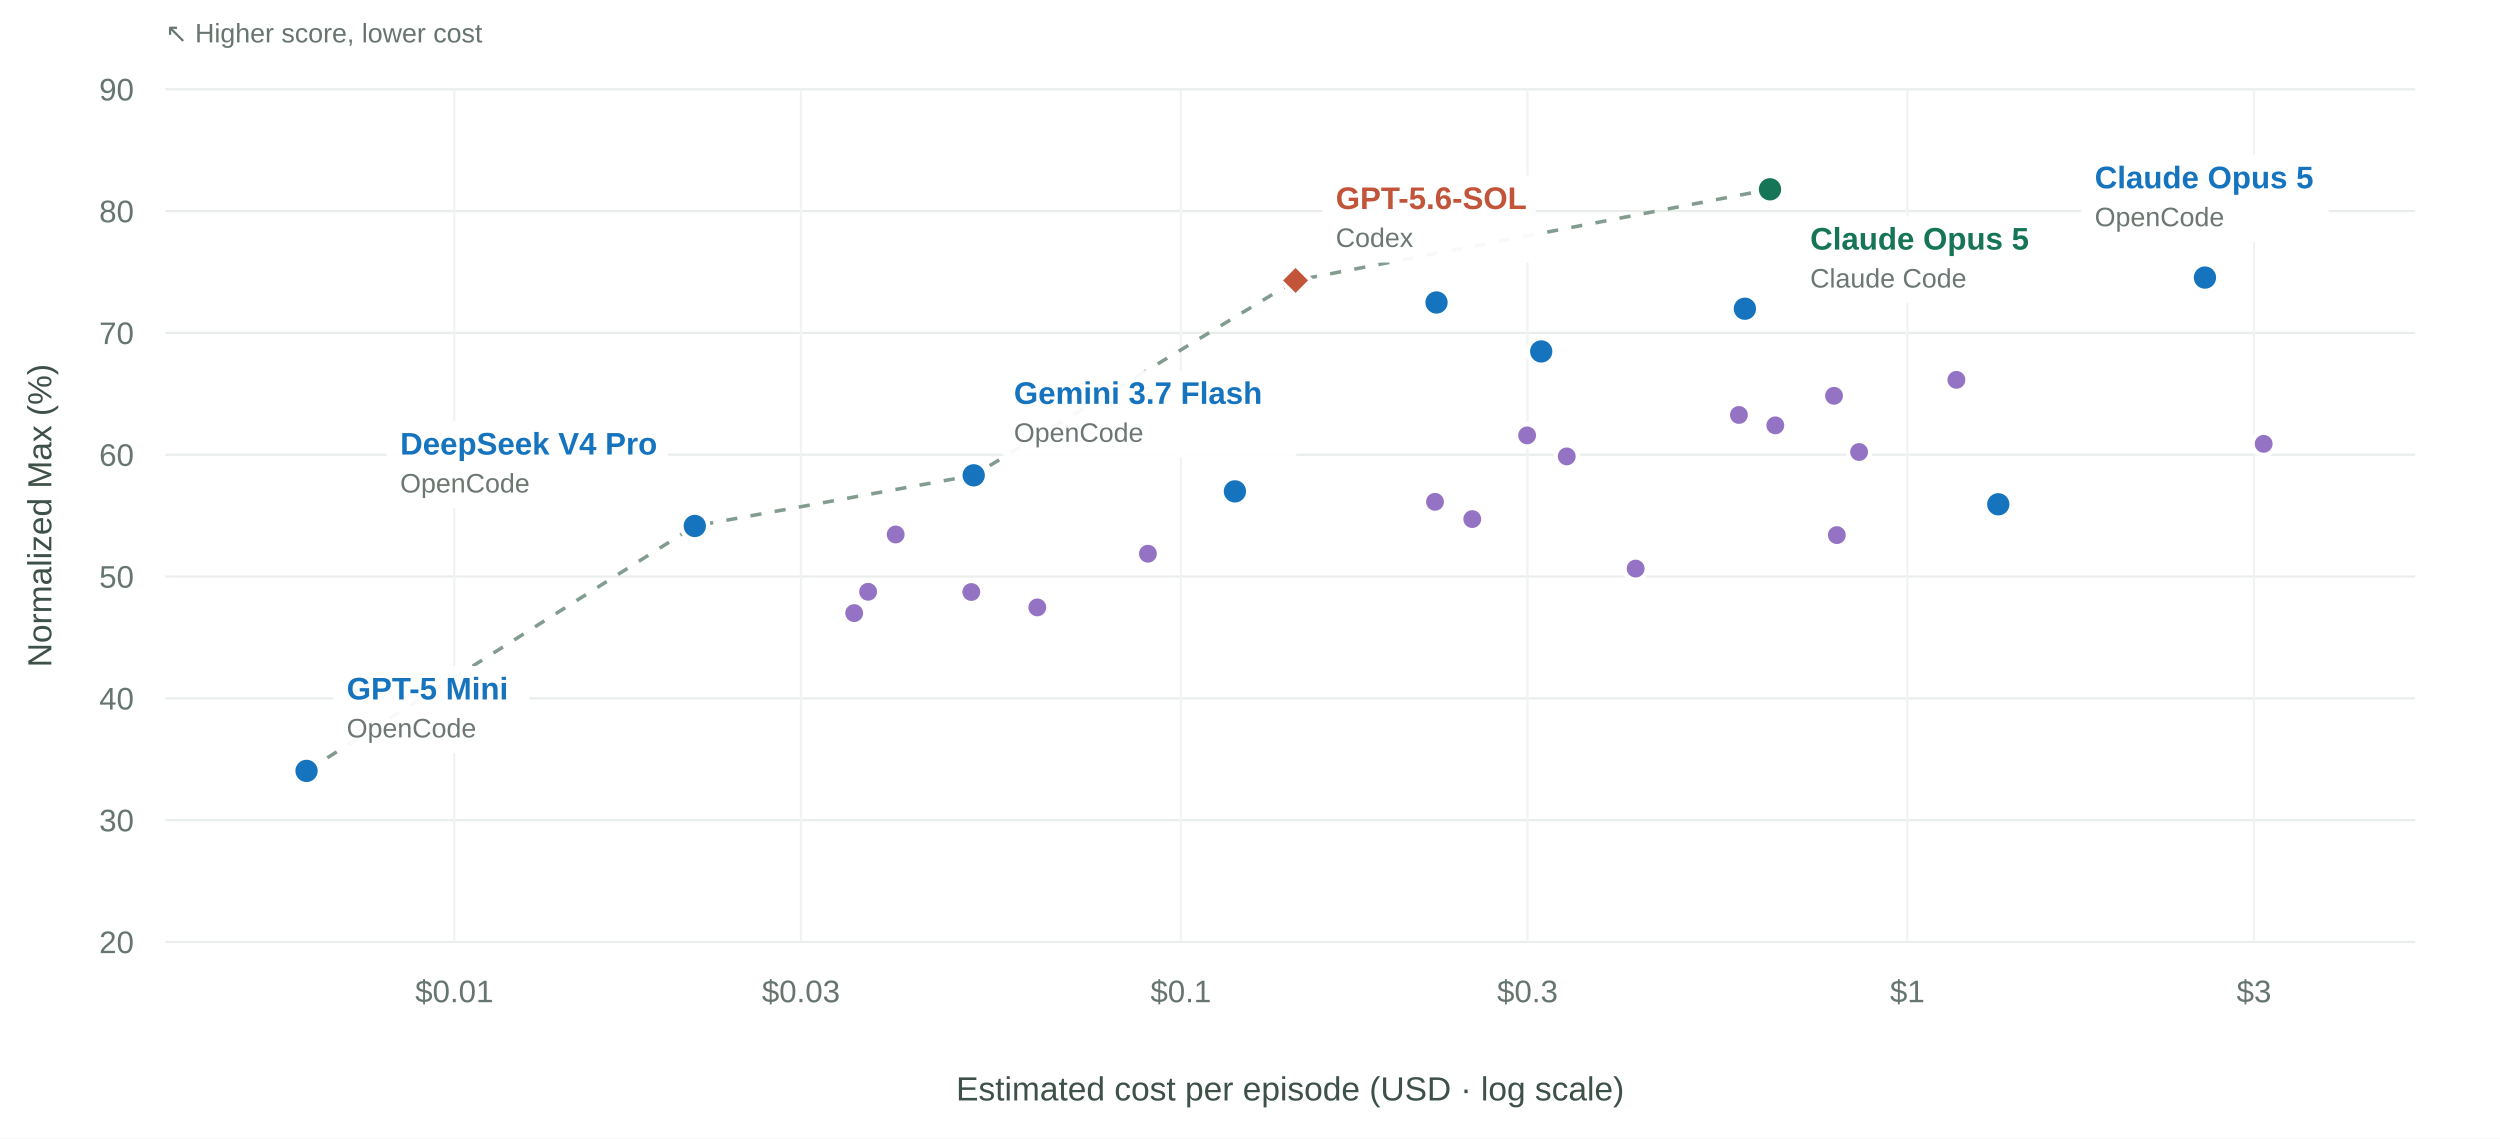
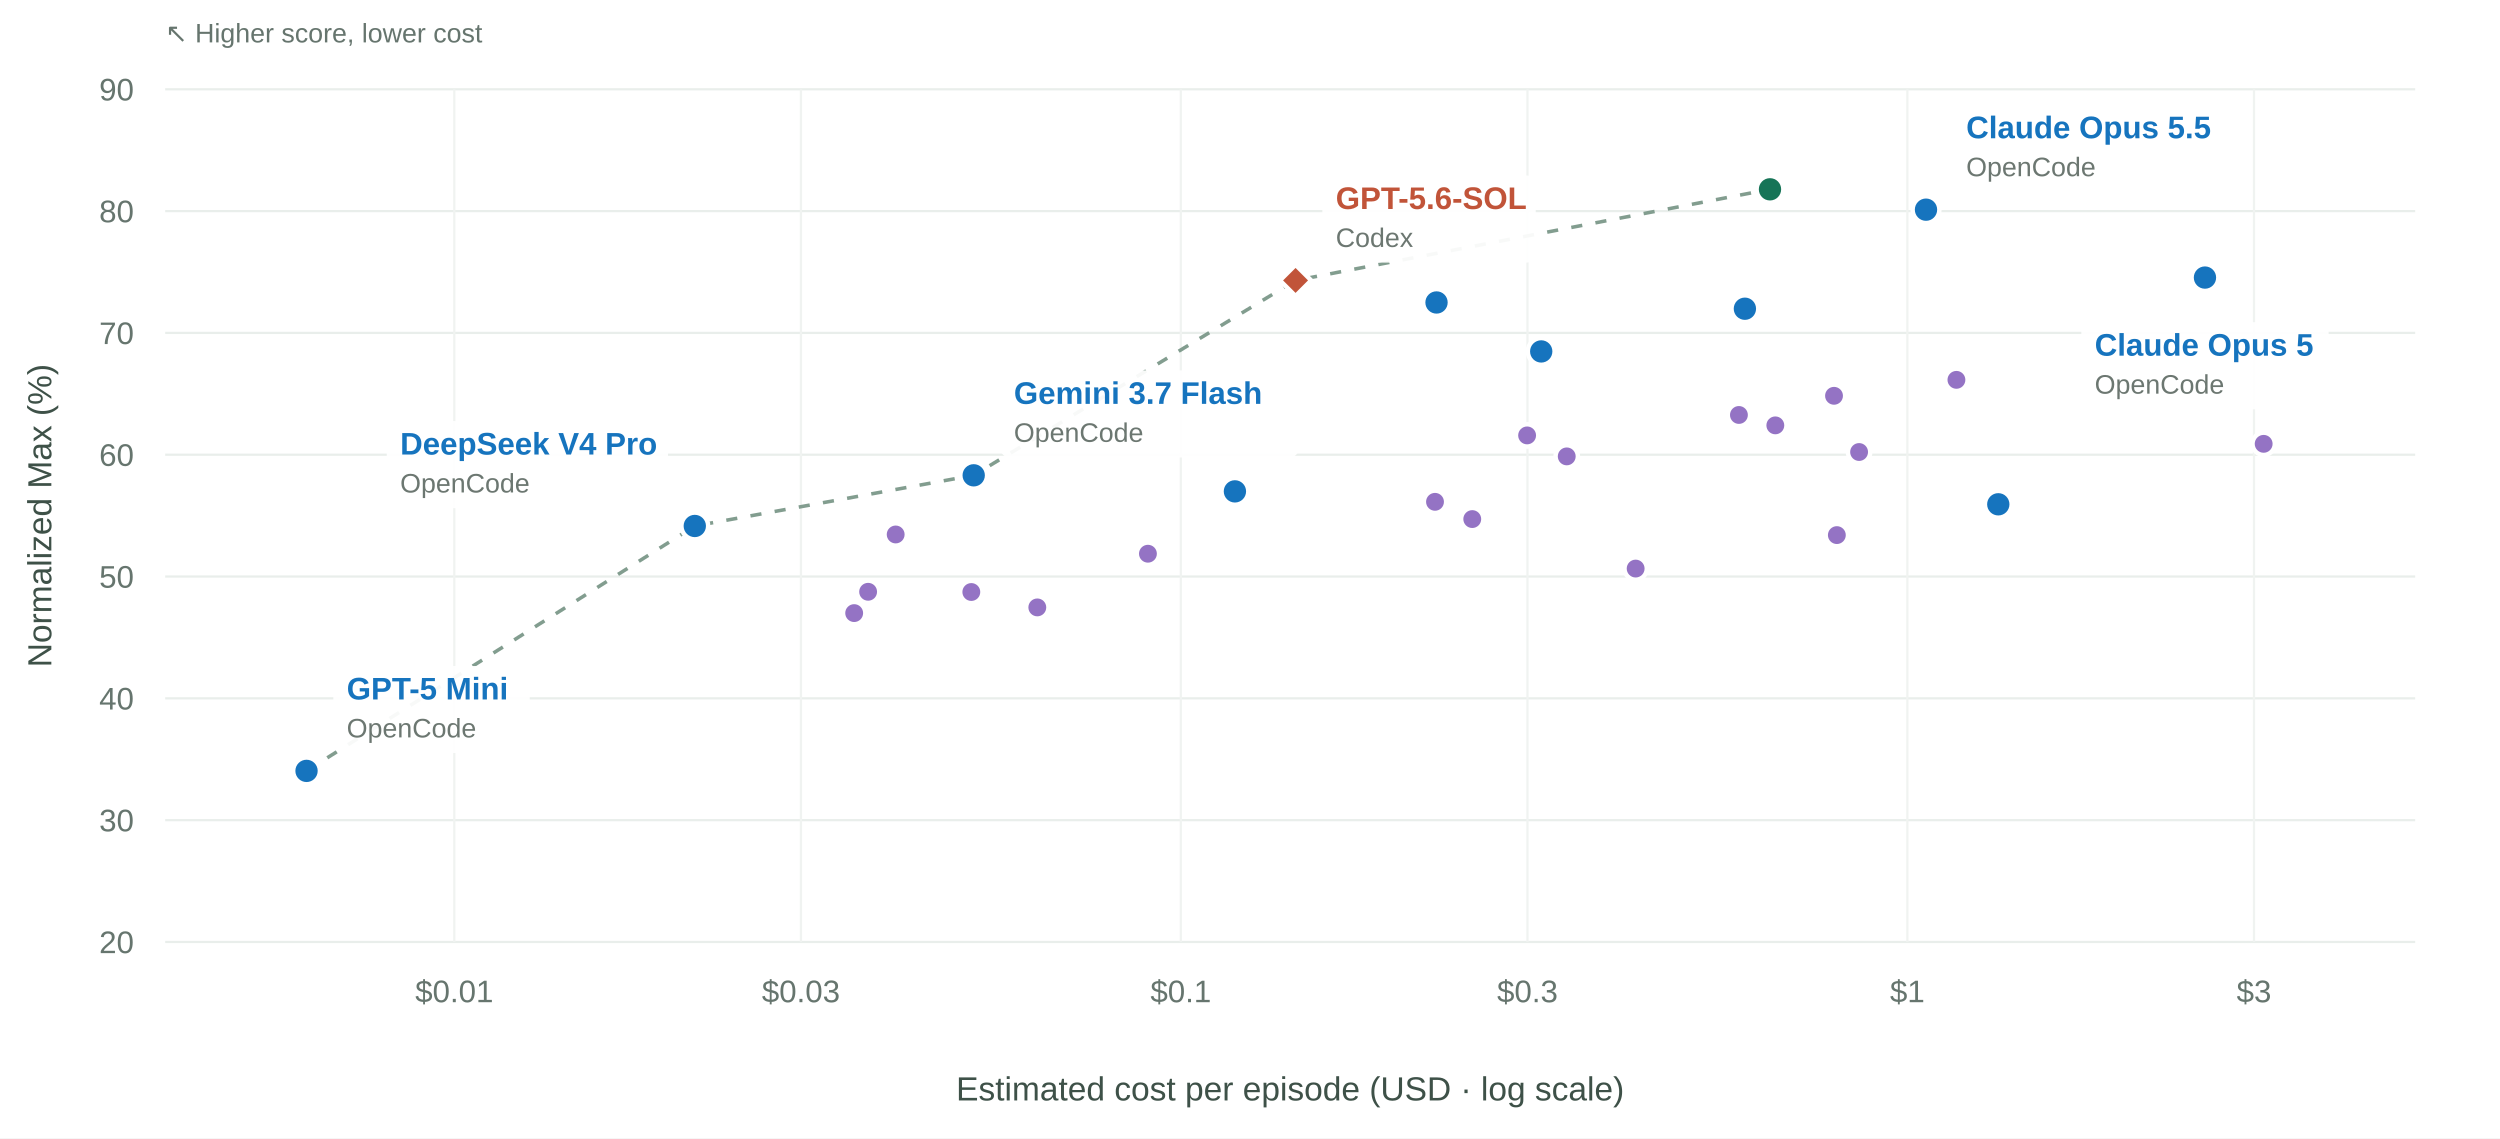
<svg xmlns="http://www.w3.org/2000/svg" viewBox="0 0 1120 510" width="1120" height="510" role="img" aria-labelledby="cost-plot-title cost-plot-description" font-family="Arial, sans-serif">
  <rect width="1120" height="510" fill="#fff" />
  <style>.cost-point{cursor:pointer}.cost-point:focus-visible{outline:none}.cost-point .point-halo{opacity:0}.cost-point:hover .point-halo,.cost-point:focus .point-halo,.cost-point.is-selected .point-halo{opacity:1}.cost-point:focus .point-mark{stroke:#182526;stroke-width:2.5}</style>
  <path d="M74 422H1082" stroke="#e9eeeb" />
  <text x="60" y="427" text-anchor="end" fill="#66756e" font-size="14">20</text>
  <path d="M74 367.429H1082" stroke="#e9eeeb" />
  <text x="60" y="372.429" text-anchor="end" fill="#66756e" font-size="14">30</text>
  <path d="M74 312.857H1082" stroke="#e9eeeb" />
  <text x="60" y="317.857" text-anchor="end" fill="#66756e" font-size="14">40</text>
  <path d="M74 258.286H1082" stroke="#e9eeeb" />
  <text x="60" y="263.286" text-anchor="end" fill="#66756e" font-size="14">50</text>
  <path d="M74 203.714H1082" stroke="#e9eeeb" />
  <text x="60" y="208.714" text-anchor="end" fill="#66756e" font-size="14">60</text>
  <path d="M74 149.143H1082" stroke="#e9eeeb" />
  <text x="60" y="154.143" text-anchor="end" fill="#66756e" font-size="14">70</text>
  <path d="M74 94.571H1082" stroke="#e9eeeb" />
  <text x="60" y="99.571" text-anchor="end" fill="#66756e" font-size="14">80</text>
  <path d="M74 40H1082" stroke="#e9eeeb" />
  <text x="60" y="45" text-anchor="end" fill="#66756e" font-size="14">90</text>
  <path d="M203.524 40V422" stroke="#f0f3f1" />
  <text x="203.524" y="449" text-anchor="middle" fill="#66756e" font-size="14">$0.01</text>
  <path d="M358.82 40V422" stroke="#f0f3f1" />
  <text x="358.82" y="449" text-anchor="middle" fill="#66756e" font-size="14">$0.03</text>
  <path d="M529.01 40V422" stroke="#f0f3f1" />
  <text x="529.01" y="449" text-anchor="middle" fill="#66756e" font-size="14">$0.1</text>
  <path d="M684.306 40V422" stroke="#f0f3f1" />
  <text x="684.306" y="449" text-anchor="middle" fill="#66756e" font-size="14">$0.3</text>
  <path d="M854.495 40V422" stroke="#f0f3f1" />
  <text x="854.495" y="449" text-anchor="middle" fill="#66756e" font-size="14">$1</text>
  <path d="M1009.791 40V422" stroke="#f0f3f1" />
  <text x="1009.791" y="449" text-anchor="middle" fill="#66756e" font-size="14">$3</text>
  <text transform="translate(23 231) rotate(-90)" text-anchor="middle" fill="#3e5148" font-size="15">Normalized Max (%)</text>
  <text x="578" y="493" text-anchor="middle" fill="#3e5148" font-size="15">Estimated cost per episode (USD · log scale)</text>
  <text x="74" y="19" fill="#66756e" font-size="12">↖ Higher score, lower cost</text>
  <path d="M137.327 345.358 L311.266 235.638 L436.219 212.942 L580.409 125.631 L792.955 84.814" fill="none" stroke="#829d8f" stroke-width="1.6" stroke-dasharray="5 6" opacity="1" />
  <g aria-hidden="true" pointer-events="none">
-     <rect x="804.955" y="96.814" width="110.8" height="39" rx="4" fill="#fff" fill-opacity=".94" />
-     <text x="810.955" y="111.814" fill="#167457" font-size="14" font-weight="600">Claude Opus 5</text>
-     <text x="810.955" y="128.814" fill="#6c7771" font-size="12">Claude Code</text>
-   </g>
-   <g aria-hidden="true" pointer-events="none">
    <rect x="592.409" y="78.631" width="95.6" height="39" rx="4" fill="#fff" fill-opacity=".94" />
    <text x="598.409" y="93.631" fill="#c15439" font-size="14" font-weight="600">GPT-5.6-SOL</text>
    <text x="598.409" y="110.631" fill="#6c7771" font-size="12">Codex</text>
  </g>
  <g aria-hidden="true" pointer-events="none">
    <rect x="448.219" y="165.942" width="133.6" height="39" rx="4" fill="#fff" fill-opacity=".94" />
    <text x="454.219" y="180.942" fill="#1674be" font-size="14" font-weight="600">Gemini 3.7 Flash</text>
    <text x="454.219" y="197.942" fill="#6c7771" font-size="12">OpenCode</text>
  </g>
  <g aria-hidden="true" pointer-events="none">
    <rect x="173.266" y="188.638" width="126" height="39" rx="4" fill="#fff" fill-opacity=".94" />
    <text x="179.266" y="203.638" fill="#1674be" font-size="14" font-weight="600">DeepSeek V4 Pro</text>
    <text x="179.266" y="220.638" fill="#6c7771" font-size="12">OpenCode</text>
  </g>
  <g aria-hidden="true" pointer-events="none">
    <rect x="149.327" y="298.358" width="88" height="39" rx="4" fill="#fff" fill-opacity=".94" />
    <text x="155.327" y="313.358" fill="#1674be" font-size="14" font-weight="600">GPT-5 Mini</text>
    <text x="155.327" y="330.358" fill="#6c7771" font-size="12">OpenCode</text>
  </g>
  <g aria-hidden="true" pointer-events="none">
-     <rect x="932.424" y="69.351" width="110.8" height="39" rx="4" fill="#fff" fill-opacity=".94" />
-     <text x="938.424" y="84.351" fill="#1674be" font-size="14" font-weight="600">Claude Opus 5</text>
-     <text x="938.424" y="101.351" fill="#6c7771" font-size="12">OpenCode</text>
+     <rect x="874.848" y="46.933" width="126" height="39" rx="4" fill="#fff" fill-opacity=".94" />
+     <text x="880.848" y="61.933" fill="#1674be" font-size="14" font-weight="600">Claude Opus 5.5</text>
+     <text x="880.848" y="78.933" fill="#6c7771" font-size="12">OpenCode</text>
+   </g>
+   <g aria-hidden="true" pointer-events="none">
+     <rect x="932.424" y="144.351" width="110.8" height="39" rx="4" fill="#fff" fill-opacity=".94" />
+     <text x="938.424" y="159.351" fill="#1674be" font-size="14" font-weight="600">Claude Opus 5</text>
+     <text x="938.424" y="176.351" fill="#6c7771" font-size="12">OpenCode</text>
  </g>
  <g class="cost-point" data-cost-id="awm_gpt5mini">
    <circle cx="382.671" cy="274.67" r="13" fill="transparent" />
    <circle class="point-halo" cx="382.671" cy="274.67" r="11" fill="#9473c4" fill-opacity=".15" />
    <circle class="point-mark" cx="382.671" cy="274.67" r="5" fill="#9473c4" stroke="#fff" stroke-width="2" />
  </g>
  <g class="cost-point" data-cost-id="awm_kimik3">
    <circle cx="642.881" cy="224.815" r="13" fill="transparent" />
    <circle class="point-halo" cx="642.881" cy="224.815" r="11" fill="#9473c4" fill-opacity=".15" />
    <circle class="point-mark" cx="642.881" cy="224.815" r="5" fill="#9473c4" stroke="#fff" stroke-width="2" />
  </g>
  <g class="cost-point" data-cost-id="awm_opus5">
    <circle cx="732.771" cy="254.721" r="13" fill="transparent" />
    <circle class="point-halo" cx="732.771" cy="254.721" r="11" fill="#9473c4" fill-opacity=".15" />
    <circle class="point-mark" cx="732.771" cy="254.721" r="5" fill="#9473c4" stroke="#fff" stroke-width="2" />
  </g>
  <g class="cost-point" data-cost-id="claude_code_opus5">
    <circle cx="792.955" cy="84.814" r="13" fill="transparent" />
    <circle class="point-halo" cx="792.955" cy="84.814" r="11" fill="#167457" fill-opacity=".15" />
    <circle class="point-mark" cx="792.955" cy="84.814" r="6" fill="#167457" stroke="#fff" stroke-width="2" />
  </g>
  <g class="cost-point" data-cost-id="codex_gpt56sol">
    <circle cx="580.409" cy="125.631" r="13" fill="transparent" />
    <circle class="point-halo" cx="580.409" cy="125.631" r="11" fill="#c15439" fill-opacity=".15" />
    <path class="point-mark" d="M580.409 118.631l7 7-7 7-7-7Z" fill="#c15439" stroke="#fff" stroke-width="2" />
  </g>
  <g class="cost-point" data-cost-id="evotest_gpt5mini">
    <circle cx="464.714" cy="272.117" r="13" fill="transparent" />
    <circle class="point-halo" cx="464.714" cy="272.117" r="11" fill="#9473c4" fill-opacity=".15" />
    <circle class="point-mark" cx="464.714" cy="272.117" r="5" fill="#9473c4" stroke="#fff" stroke-width="2" />
  </g>
  <g class="cost-point" data-cost-id="evotest_kimik3">
    <circle cx="795.346" cy="190.563" r="13" fill="transparent" />
    <circle class="point-halo" cx="795.346" cy="190.563" r="11" fill="#9473c4" fill-opacity=".15" />
    <circle class="point-mark" cx="795.346" cy="190.563" r="5" fill="#9473c4" stroke="#fff" stroke-width="2" />
  </g>
  <g class="cost-point" data-cost-id="evotest_opus5">
    <circle cx="876.477" cy="170.173" r="13" fill="transparent" />
    <circle class="point-halo" cx="876.477" cy="170.173" r="11" fill="#9473c4" fill-opacity=".15" />
    <circle class="point-mark" cx="876.477" cy="170.173" r="5" fill="#9473c4" stroke="#fff" stroke-width="2" />
  </g>
  <g class="cost-point" data-cost-id="memory_gpt5mini">
    <circle cx="435.152" cy="265.22" r="13" fill="transparent" />
    <circle class="point-halo" cx="435.152" cy="265.22" r="11" fill="#9473c4" fill-opacity=".15" />
    <circle class="point-mark" cx="435.152" cy="265.22" r="5" fill="#9473c4" stroke="#fff" stroke-width="2" />
  </g>
  <g class="cost-point" data-cost-id="memory_kimik3">
    <circle cx="779.037" cy="185.905" r="13" fill="transparent" />
    <circle class="point-halo" cx="779.037" cy="185.905" r="11" fill="#9473c4" fill-opacity=".15" />
    <circle class="point-mark" cx="779.037" cy="185.905" r="5" fill="#9473c4" stroke="#fff" stroke-width="2" />
  </g>
  <g class="cost-point" data-cost-id="memory_opus5">
    <circle cx="1014.121" cy="198.838" r="13" fill="transparent" />
    <circle class="point-halo" cx="1014.121" cy="198.838" r="11" fill="#9473c4" fill-opacity=".15" />
    <circle class="point-mark" cx="1014.121" cy="198.838" r="5" fill="#9473c4" stroke="#fff" stroke-width="2" />
  </g>
  <g class="cost-point" data-cost-id="naive_gpt5mini">
    <circle cx="388.918" cy="265.119" r="13" fill="transparent" />
    <circle class="point-halo" cx="388.918" cy="265.119" r="11" fill="#9473c4" fill-opacity=".15" />
    <circle class="point-mark" cx="388.918" cy="265.119" r="5" fill="#9473c4" stroke="#fff" stroke-width="2" />
  </g>
  <g class="cost-point" data-cost-id="naive_kimik3">
    <circle cx="659.572" cy="232.546" r="13" fill="transparent" />
    <circle class="point-halo" cx="659.572" cy="232.546" r="11" fill="#9473c4" fill-opacity=".15" />
    <circle class="point-mark" cx="659.572" cy="232.546" r="5" fill="#9473c4" stroke="#fff" stroke-width="2" />
  </g>
  <g class="cost-point" data-cost-id="naive_opus5">
    <circle cx="822.907" cy="239.724" r="13" fill="transparent" />
    <circle class="point-halo" cx="822.907" cy="239.724" r="11" fill="#9473c4" fill-opacity=".15" />
    <circle class="point-mark" cx="822.907" cy="239.724" r="5" fill="#9473c4" stroke="#fff" stroke-width="2" />
  </g>
  <g class="cost-point" data-cost-id="reasoningbank_gpt5mini">
    <circle cx="514.272" cy="248.067" r="13" fill="transparent" />
    <circle class="point-halo" cx="514.272" cy="248.067" r="11" fill="#9473c4" fill-opacity=".15" />
    <circle class="point-mark" cx="514.272" cy="248.067" r="5" fill="#9473c4" stroke="#fff" stroke-width="2" />
  </g>
  <g class="cost-point" data-cost-id="reasoningbank_kimik3">
    <circle cx="701.898" cy="204.462" r="13" fill="transparent" />
    <circle class="point-halo" cx="701.898" cy="204.462" r="11" fill="#9473c4" fill-opacity=".15" />
    <circle class="point-mark" cx="701.898" cy="204.462" r="5" fill="#9473c4" stroke="#fff" stroke-width="2" />
  </g>
  <g class="cost-point" data-cost-id="reasoningbank_opus5">
    <circle cx="832.874" cy="202.5" r="13" fill="transparent" />
    <circle class="point-halo" cx="832.874" cy="202.5" r="11" fill="#9473c4" fill-opacity=".15" />
    <circle class="point-mark" cx="832.874" cy="202.5" r="5" fill="#9473c4" stroke="#fff" stroke-width="2" />
  </g>
  <g class="cost-point" data-cost-id="reflexion_gpt5mini">
    <circle cx="401.262" cy="239.443" r="13" fill="transparent" />
    <circle class="point-halo" cx="401.262" cy="239.443" r="11" fill="#9473c4" fill-opacity=".15" />
    <circle class="point-mark" cx="401.262" cy="239.443" r="5" fill="#9473c4" stroke="#fff" stroke-width="2" />
  </g>
  <g class="cost-point" data-cost-id="reflexion_kimik3">
    <circle cx="684.144" cy="195.064" r="13" fill="transparent" />
    <circle class="point-halo" cx="684.144" cy="195.064" r="11" fill="#9473c4" fill-opacity=".15" />
    <circle class="point-mark" cx="684.144" cy="195.064" r="5" fill="#9473c4" stroke="#fff" stroke-width="2" />
  </g>
  <g class="cost-point" data-cost-id="reflexion_opus5">
    <circle cx="821.641" cy="177.321" r="13" fill="transparent" />
    <circle class="point-halo" cx="821.641" cy="177.321" r="11" fill="#9473c4" fill-opacity=".15" />
    <circle class="point-mark" cx="821.641" cy="177.321" r="5" fill="#9473c4" stroke="#fff" stroke-width="2" />
  </g>
  <g class="cost-point" data-cost-id="opencode_claude-opus-5">
    <circle cx="987.824" cy="124.351" r="13" fill="transparent" />
    <circle class="point-halo" cx="987.824" cy="124.351" r="11" fill="#1674be" fill-opacity=".15" />
    <circle class="point-mark" cx="987.824" cy="124.351" r="6" fill="#1674be" stroke="#fff" stroke-width="2" />
  </g>
  <g class="cost-point" data-cost-id="opencode_claude-sonnet-5">
    <circle cx="895.233" cy="225.928" r="13" fill="transparent" />
    <circle class="point-halo" cx="895.233" cy="225.928" r="11" fill="#1674be" fill-opacity=".15" />
    <circle class="point-mark" cx="895.233" cy="225.928" r="6" fill="#1674be" stroke="#fff" stroke-width="2" />
  </g>
  <g class="cost-point" data-cost-id="opencode_deepseek-v4-pro">
    <circle cx="311.266" cy="235.638" r="13" fill="transparent" />
    <circle class="point-halo" cx="311.266" cy="235.638" r="11" fill="#1674be" fill-opacity=".15" />
    <circle class="point-mark" cx="311.266" cy="235.638" r="6" fill="#1674be" stroke="#fff" stroke-width="2" />
  </g>
  <g class="cost-point" data-cost-id="opencode_gemini-3.5-flash">
    <circle cx="781.714" cy="138.308" r="13" fill="transparent" />
    <circle class="point-halo" cx="781.714" cy="138.308" r="11" fill="#1674be" fill-opacity=".15" />
    <circle class="point-mark" cx="781.714" cy="138.308" r="6" fill="#1674be" stroke="#fff" stroke-width="2" />
  </g>
  <g class="cost-point" data-cost-id="opencode_gemini-3.7-flash">
    <circle cx="436.219" cy="212.942" r="13" fill="transparent" />
    <circle class="point-halo" cx="436.219" cy="212.942" r="11" fill="#1674be" fill-opacity=".15" />
    <circle class="point-mark" cx="436.219" cy="212.942" r="6" fill="#1674be" stroke="#fff" stroke-width="2" />
  </g>
  <g class="cost-point" data-cost-id="opencode_gpt-5-mini">
    <circle cx="137.327" cy="345.358" r="13" fill="transparent" />
    <circle class="point-halo" cx="137.327" cy="345.358" r="11" fill="#1674be" fill-opacity=".15" />
    <circle class="point-mark" cx="137.327" cy="345.358" r="6" fill="#1674be" stroke="#fff" stroke-width="2" />
  </g>
  <g class="cost-point" data-cost-id="opencode_gpt-5.6-sol">
    <circle cx="553.243" cy="220.136" r="13" fill="transparent" />
    <circle class="point-halo" cx="553.243" cy="220.136" r="11" fill="#1674be" fill-opacity=".15" />
    <circle class="point-mark" cx="553.243" cy="220.136" r="6" fill="#1674be" stroke="#fff" stroke-width="2" />
  </g>
  <g class="cost-point" data-cost-id="opencode_kimi-k3">
    <circle cx="690.467" cy="157.442" r="13" fill="transparent" />
    <circle class="point-halo" cx="690.467" cy="157.442" r="11" fill="#1674be" fill-opacity=".15" />
    <circle class="point-mark" cx="690.467" cy="157.442" r="6" fill="#1674be" stroke="#fff" stroke-width="2" />
  </g>
  <g class="cost-point" data-cost-id="opencode_qwen3.8-max">
    <circle cx="643.563" cy="135.511" r="13" fill="transparent" />
    <circle class="point-halo" cx="643.563" cy="135.511" r="11" fill="#1674be" fill-opacity=".15" />
    <circle class="point-mark" cx="643.563" cy="135.511" r="6" fill="#1674be" stroke="#fff" stroke-width="2" />
  </g>
+   <g class="cost-point" data-cost-id="opencode_claude-opus-5-5">
+     <circle cx="862.848" cy="93.933" r="13" fill="transparent" />
+     <circle class="point-halo" cx="862.848" cy="93.933" r="11" fill="#1674be" fill-opacity=".15" />
+     <circle class="point-mark" cx="862.848" cy="93.933" r="6" fill="#1674be" stroke="#fff" stroke-width="2" />
+   </g>
</svg>
